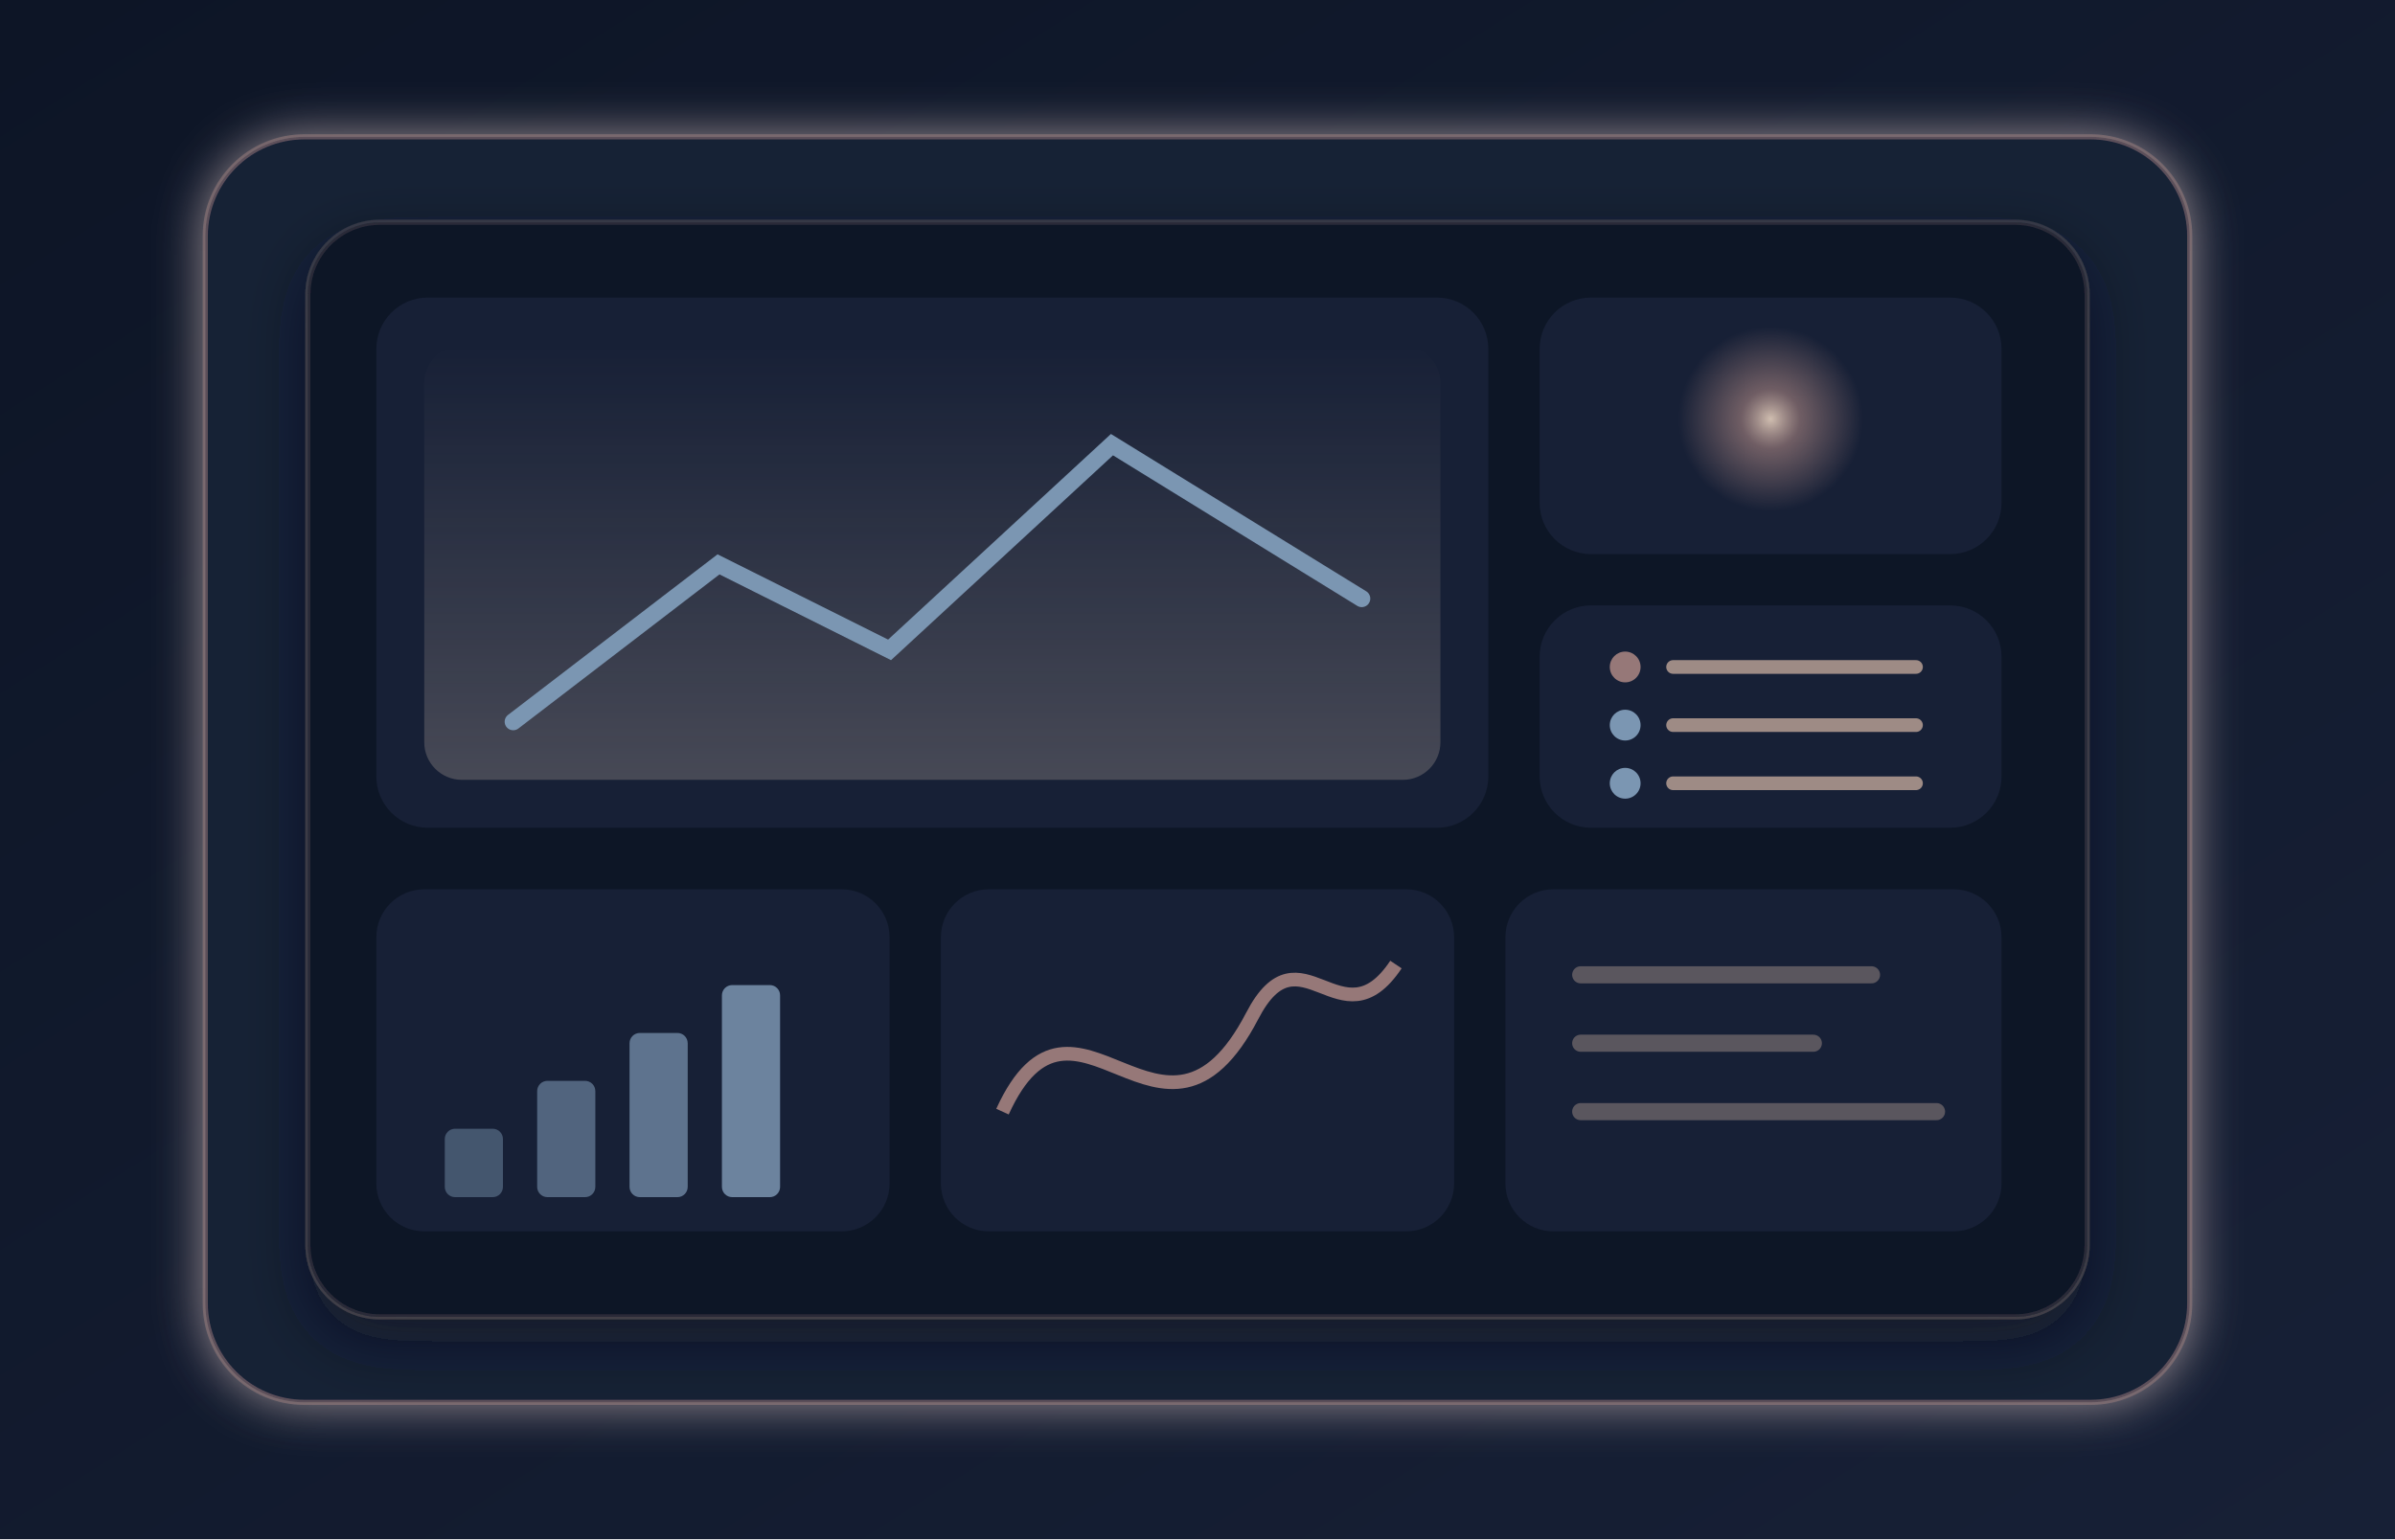
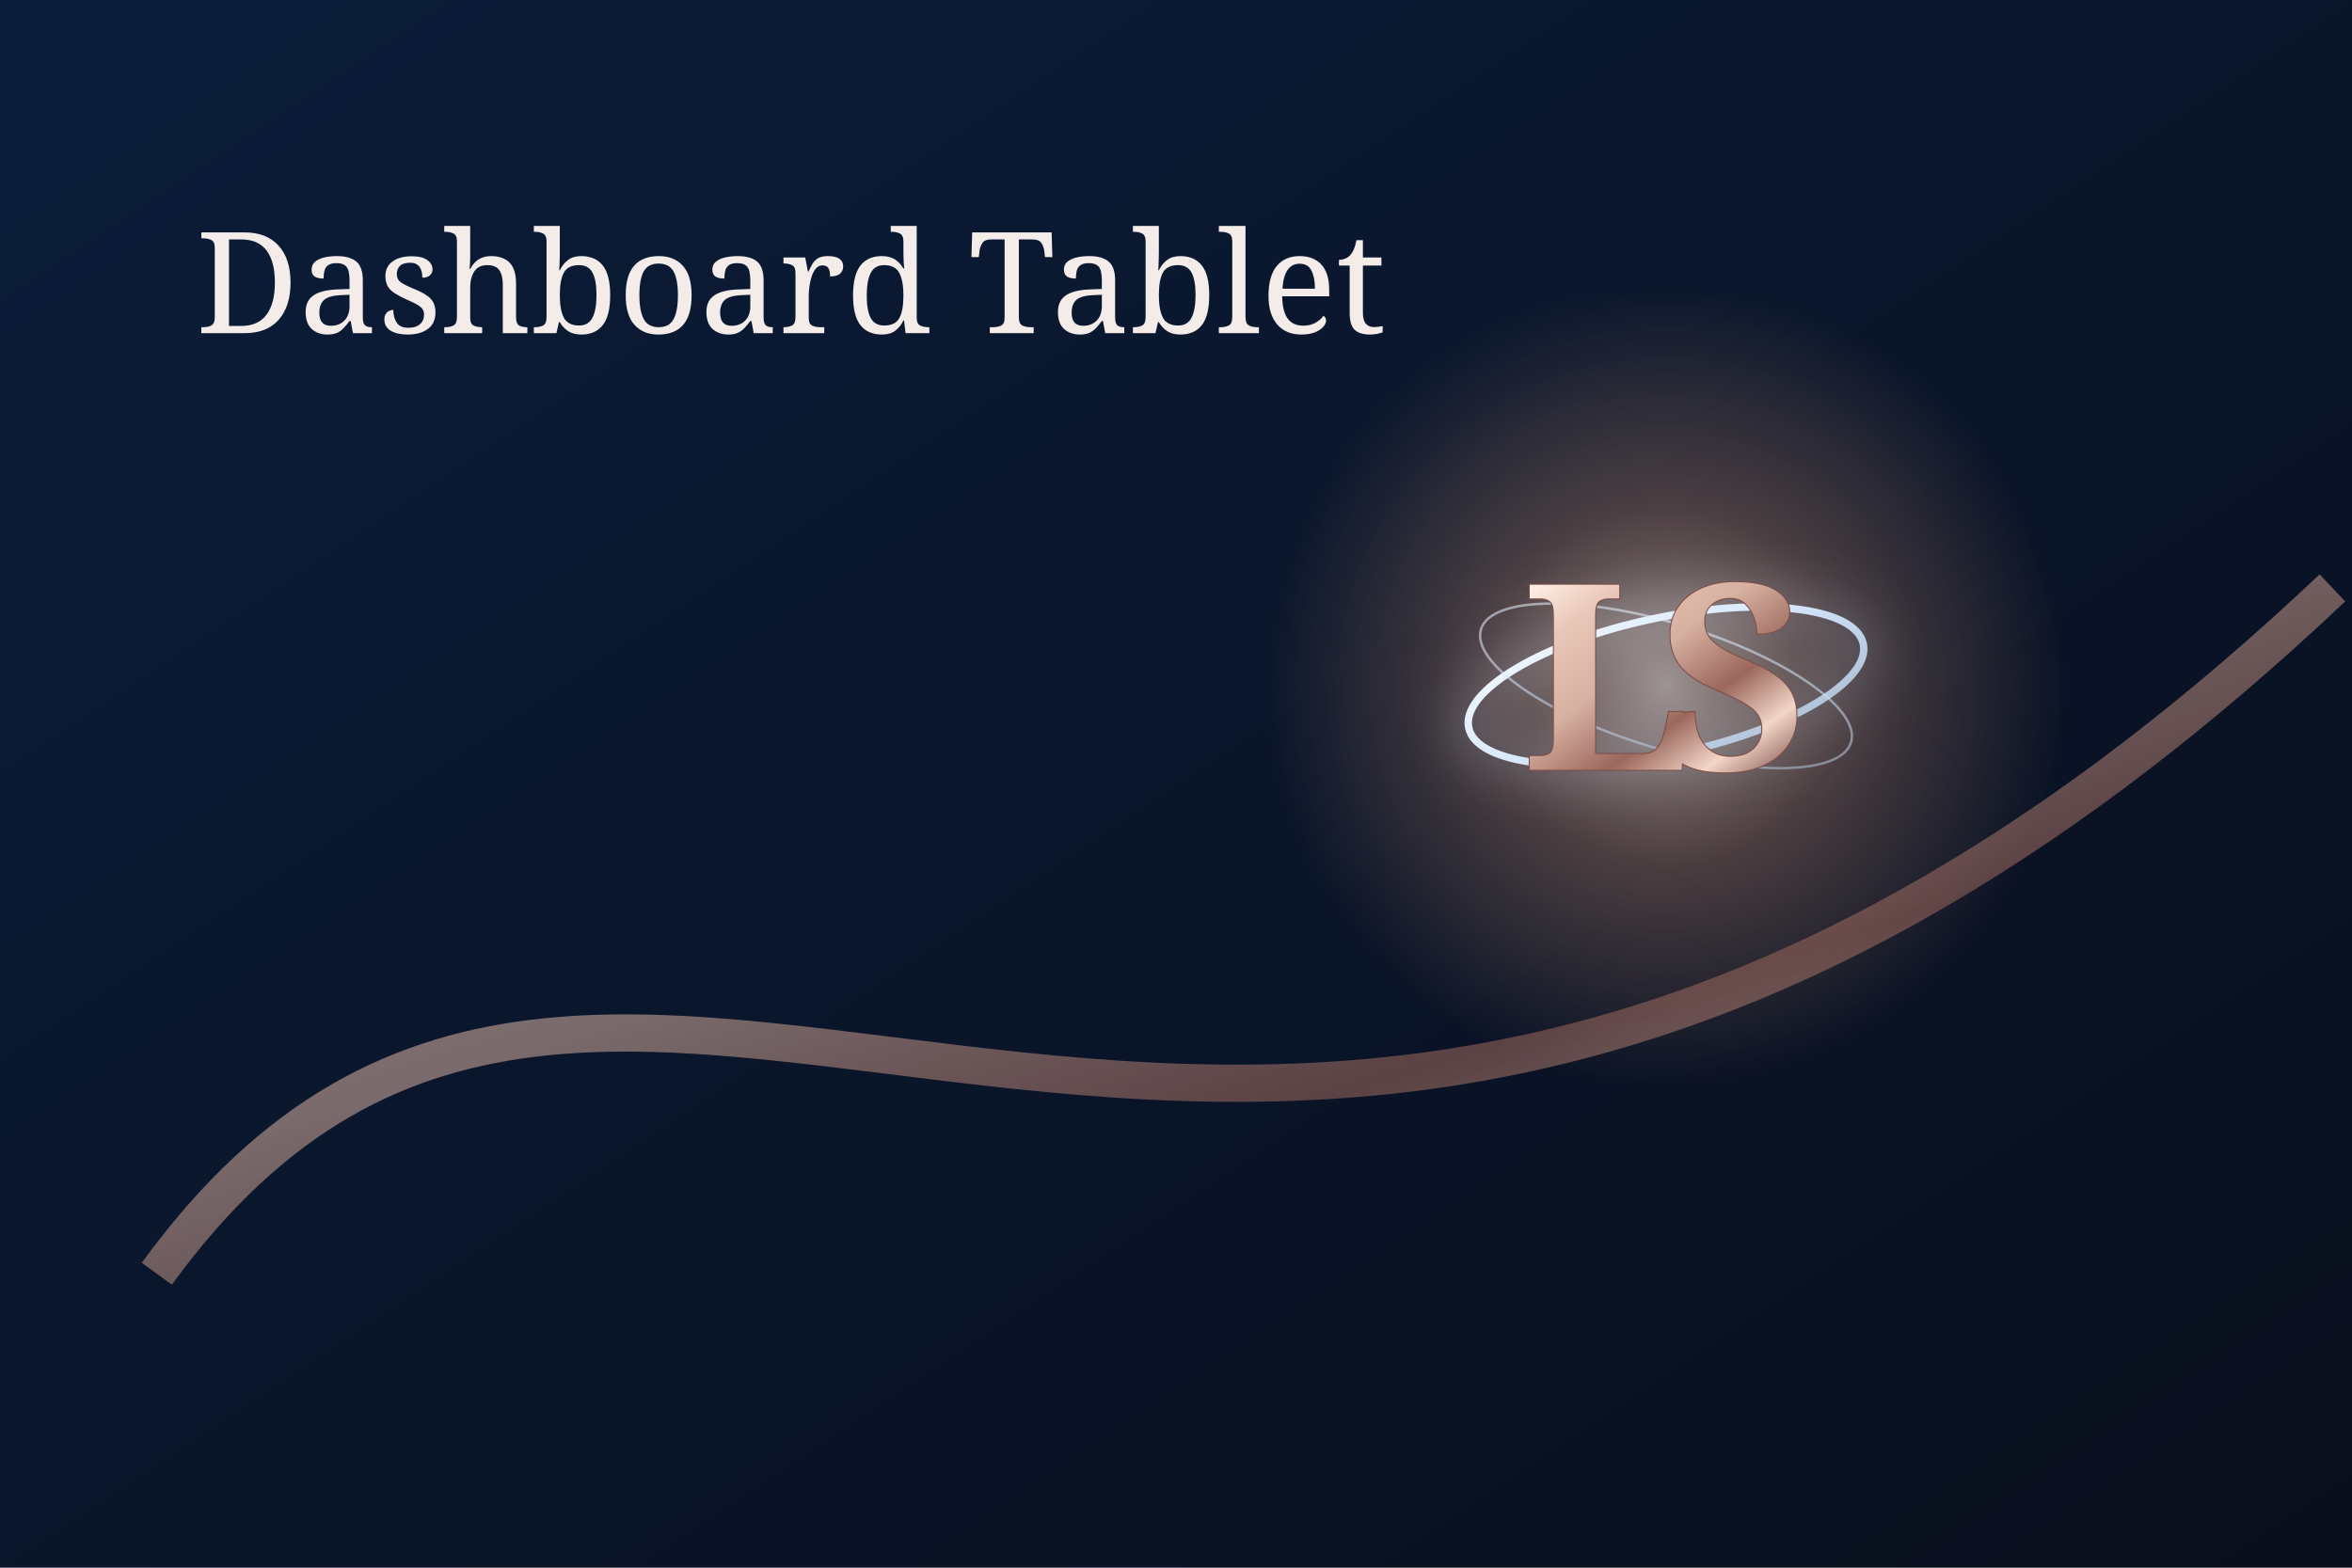
- <svg xmlns="http://www.w3.org/2000/svg" width="1400" height="900" viewBox="0 0 1400 900" role="img" aria-label="LuxSync dashboard tablet">
+ <svg xmlns="http://www.w3.org/2000/svg" width="1200" height="800" viewBox="0 0 1200 800" role="img" aria-label="LuxSync graphic">
  <defs>
-     <linearGradient id="bg" x1="0" y1="0" x2="1" y2="1">
-       <stop stop-color="#0D1526" />
-       <stop offset="1" stop-color="#172036" />
+     <linearGradient id="n" x1="0" y1="0" x2="1" y2="1">
+       <stop stop-color="#0B1D3A" />
+       <stop offset="1" stop-color="#090E1B" />
    </linearGradient>
-     <linearGradient id="navyDrift" x1="0" y1="0" x2="0" y2="1">
-       <stop stop-color="#0D1526" />
-       <stop offset="1" stop-color="#172036" />
+     <linearGradient id="m" x1="0" y1="0" x2="1" y2="1">
+       <stop stop-color="#FFF2EA" />
+       <stop offset=".18" stop-color="#EAC8B9" />
+       <stop offset=".42" stop-color="#D6B0A0" />
+       <stop offset=".64" stop-color="#9C675C" />
+       <stop offset=".82" stop-color="#F2D6C8" />
+       <stop offset="1" stop-color="#7D4E49" />
    </linearGradient>
-     <linearGradient id="warmVeil" x1="0" y1="1" x2="0" y2="0">
-       <stop stop-color="#D0BEB0" stop-opacity=".72" />
-       <stop offset="1" stop-color="#D0BEB0" stop-opacity="0" />
+     <linearGradient id="b" x1="0" y1="0" x2="1" y2="1">
+       <stop stop-color="#F4FAFF" />
+       <stop offset=".45" stop-color="#D7E8FF" />
+       <stop offset="1" stop-color="#A6B9CE" />
    </linearGradient>
-     <linearGradient id="lavenderMist" x1="0" y1="0" x2="1" y2="1">
-       <stop stop-color="#7B96B2" stop-opacity=".55" />
-       <stop offset="1" stop-color="#7B96B2" stop-opacity="0" />
-     </linearGradient>
-     <radialGradient id="roseDrift">
-       <stop stop-color="#967878" stop-opacity=".85" />
-       <stop offset="1" stop-color="#967878" stop-opacity="0" />
+     <radialGradient id="w">
+       <stop stop-color="#F9E3D7" stop-opacity=".95" />
+       <stop offset=".45" stop-color="#E7A27D" stop-opacity=".45" />
+       <stop offset="1" stop-color="#E7A27D" stop-opacity="0" />
    </radialGradient>
-     <radialGradient id="softLight">
-       <stop stop-color="#D0BEB0" />
-       <stop offset=".32" stop-color="#967878" stop-opacity=".7" />
-       <stop offset="1" stop-color="#967878" stop-opacity="0" />
-     </radialGradient>
-     <filter id="roseGlow" x="-80%" y="-80%" width="260%" height="260%">
-       <feGaussianBlur stdDeviation="14" result="b" />
-       <feColorMatrix in="b" values="0 0 0 0 .588 0 0 0 0 .471 0 0 0 0 .471 0 0 0 .75 0" />
+     <filter id="g" x="-70%" y="-70%" width="240%" height="240%">
+       <feGaussianBlur stdDeviation="13" result="q" />
      <feMerge>
-         <feMergeNode />
+         <feMergeNode in="q" />
        <feMergeNode in="SourceGraphic" />
      </feMerge>
    </filter>
-     <filter id="steelGlow" x="-80%" y="-80%" width="260%" height="260%">
-       <feGaussianBlur stdDeviation="10" result="b" />
-       <feColorMatrix in="b" values="0 0 0 0 .482 0 0 0 0 .588 0 0 0 0 .698 0 0 0 .7 0" />
-       <feMerge>
-         <feMergeNode />
-         <feMergeNode in="SourceGraphic" />
-       </feMerge>
-     </filter>
-     <filter id="shadow" x="-30%" y="-30%" width="160%" height="160%">
-       <feDropShadow dx="0" dy="14" stdDeviation="18" flood-color="#0D1526" flood-opacity=".6" />
-     </filter>
-     <filter id="suedeNoise" x="0" y="0" width="100%" height="100%">
-       <feTurbulence baseFrequency=".7" numOctaves="4" seed="23" type="fractalNoise" result="n" />
-       <feColorMatrix in="n" type="saturate" values="0" result="g" />
-       <feComponentTransfer in="g">
-         <feFuncA type="table" tableValues="0 .15" />
-       </feComponentTransfer>
-       <feBlend in="SourceGraphic" mode="soft-light" />
-     </filter>
-     <style>
-       .display{font-family:'Manrope','URW Gothic','DejaVu Sans',sans-serif}
-       .body{font-family:Inter,'DejaVu Sans',sans-serif}
-       .mono{font-family:Consolas,'DejaVu Sans Mono',monospace}
-       .line{fill:none;stroke:#967878;stroke-width:18;stroke-linecap:round;stroke-linejoin:round}
-       .line2{fill:none;stroke:#D0BEB0;stroke-width:12;stroke-linecap:round;stroke-linejoin:round}
-       .soft{fill:#172036;stroke:#967878;stroke-opacity:.55;stroke-width:3}
-     </style>
  </defs>
-   <rect width="1400" height="900" fill="url(#bg)" />
-   <rect x="120" y="80" width="1160" height="740" rx="58" fill="#172036" stroke="#967878" stroke-opacity=".55" stroke-width="3" filter="url(#roseGlow)" />
-   <rect x="180" y="130" width="1040" height="640" rx="42" fill="#0D1526" stroke="#9E8B85" stroke-opacity=".2" stroke-width="3" filter="url(#shadow)" />
-   <rect x="220" y="174" width="650" height="310" rx="30" fill="#172036" />
-   <rect x="248" y="202" width="594" height="254" rx="22" fill="url(#warmVeil)" opacity=".36" />
-   <path d="M300 422 420 330 520 380 650 260 796 350" fill="none" stroke="#7B96B2" stroke-width="10" stroke-linecap="round" />
-   <rect x="900" y="174" width="270" height="150" rx="30" fill="#172036" />
-   <circle cx="1035" cy="245" r="54" fill="url(#softLight)" />
-   <rect x="900" y="354" width="270" height="130" rx="30" fill="#172036" />
-   <circle cx="950" cy="390" r="9" fill="#967878" />
-   <line x1="978" y1="390" x2="1120" y2="390" stroke="#9E8B85" stroke-width="8" stroke-linecap="round" />
-   <circle cx="950" cy="424" r="9" fill="#7B96B2" />
-   <line x1="978" y1="424" x2="1120" y2="424" stroke="#9E8B85" stroke-width="8" stroke-linecap="round" />
-   <circle cx="950" cy="458" r="9" fill="#7B96B2" />
-   <line x1="978" y1="458" x2="1120" y2="458" stroke="#9E8B85" stroke-width="8" stroke-linecap="round" />
-   <rect x="220" y="520" width="300" height="200" rx="28" fill="#172036" />
-   <rect x="550" y="520" width="300" height="200" rx="28" fill="#172036" />
-   <rect x="880" y="520" width="290" height="200" rx="28" fill="#172036" />
-   <rect x="260" y="660" width="34" height="40" rx="6" fill="#7B96B2" opacity="0.45" />
-   <rect x="314" y="632" width="34" height="68" rx="6" fill="#7B96B2" opacity="0.58" />
-   <rect x="368" y="604" width="34" height="96" rx="6" fill="#7B96B2" opacity="0.71" />
-   <rect x="422" y="576" width="34" height="124" rx="6" fill="#7B96B2" opacity="0.84" />
-   <path d="M586 650c42-92 94 44 146-56 28-54 52 18 84-30" fill="none" stroke="#967878" stroke-width="8" />
-   <path d="M924 650h208M924 610h136M924 570h170" stroke="#9E8B85" stroke-width="10" stroke-linecap="round" opacity=".5" />
+   <rect width="1200" height="800" fill="url(#n)" />
+   <circle cx="850" cy="350" r="205" fill="url(#w)" opacity=".65" />
+   <path d="M80 650C320 320 640 820 1190 300" fill="none" stroke="url(#m)" stroke-width="19" opacity=".55" />
+   <text x="100" y="170" font-family="Bodoni Moda,Bodoni MT,Didot,Georgia,serif" font-size="72" fill="#F3ECE8">Dashboard Tablet</text>
+   <g fill="none" stroke="url(#b)" filter="url(#g)">
+     <ellipse cx="850" cy="350" rx="102.9" ry="34.86" transform="rotate(-12 850 350)" stroke-width="3.78" />
+     <ellipse cx="850" cy="350" rx="98.7" ry="31.92" transform="rotate(17 850 350)" stroke-width="1.26" opacity=".55" />
+   </g>
+   <text x="850" y="392.84" text-anchor="middle" font-family="Bodoni Moda,Bodoni MT,Didot,Georgia,serif" font-size="132.3" font-weight="700" letter-spacing="-17.64" fill="url(#m)" stroke="#7D4E49" stroke-width="1.05" paint-order="stroke fill">LS</text>
</svg>
